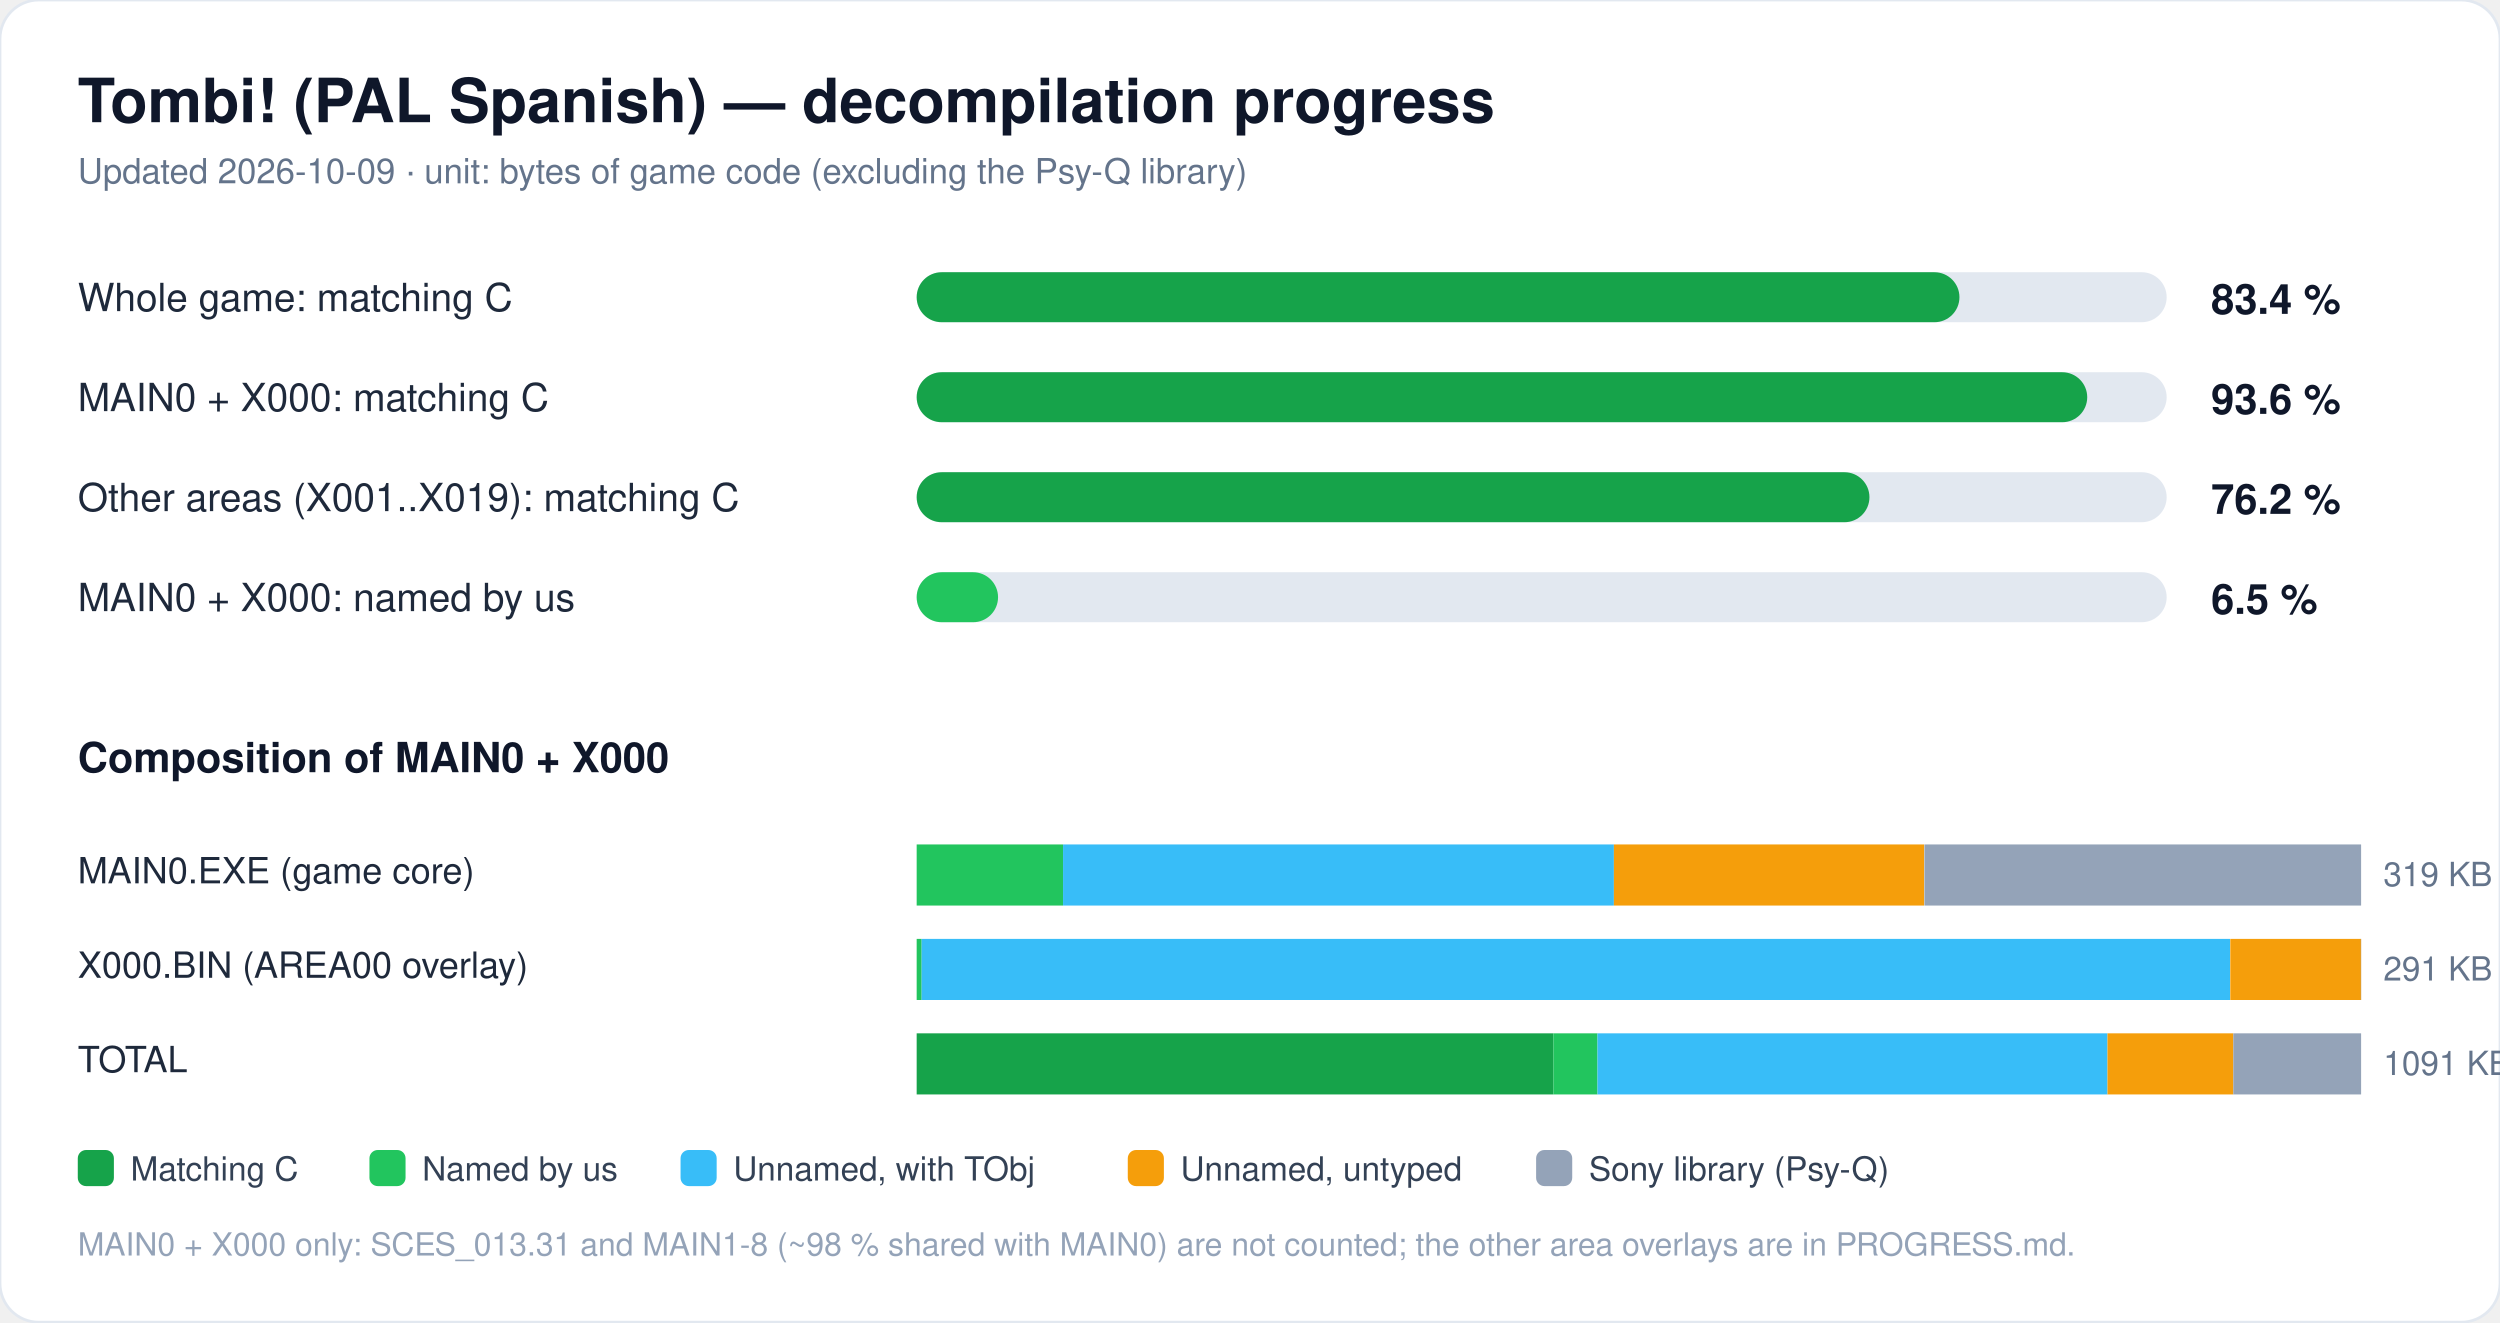
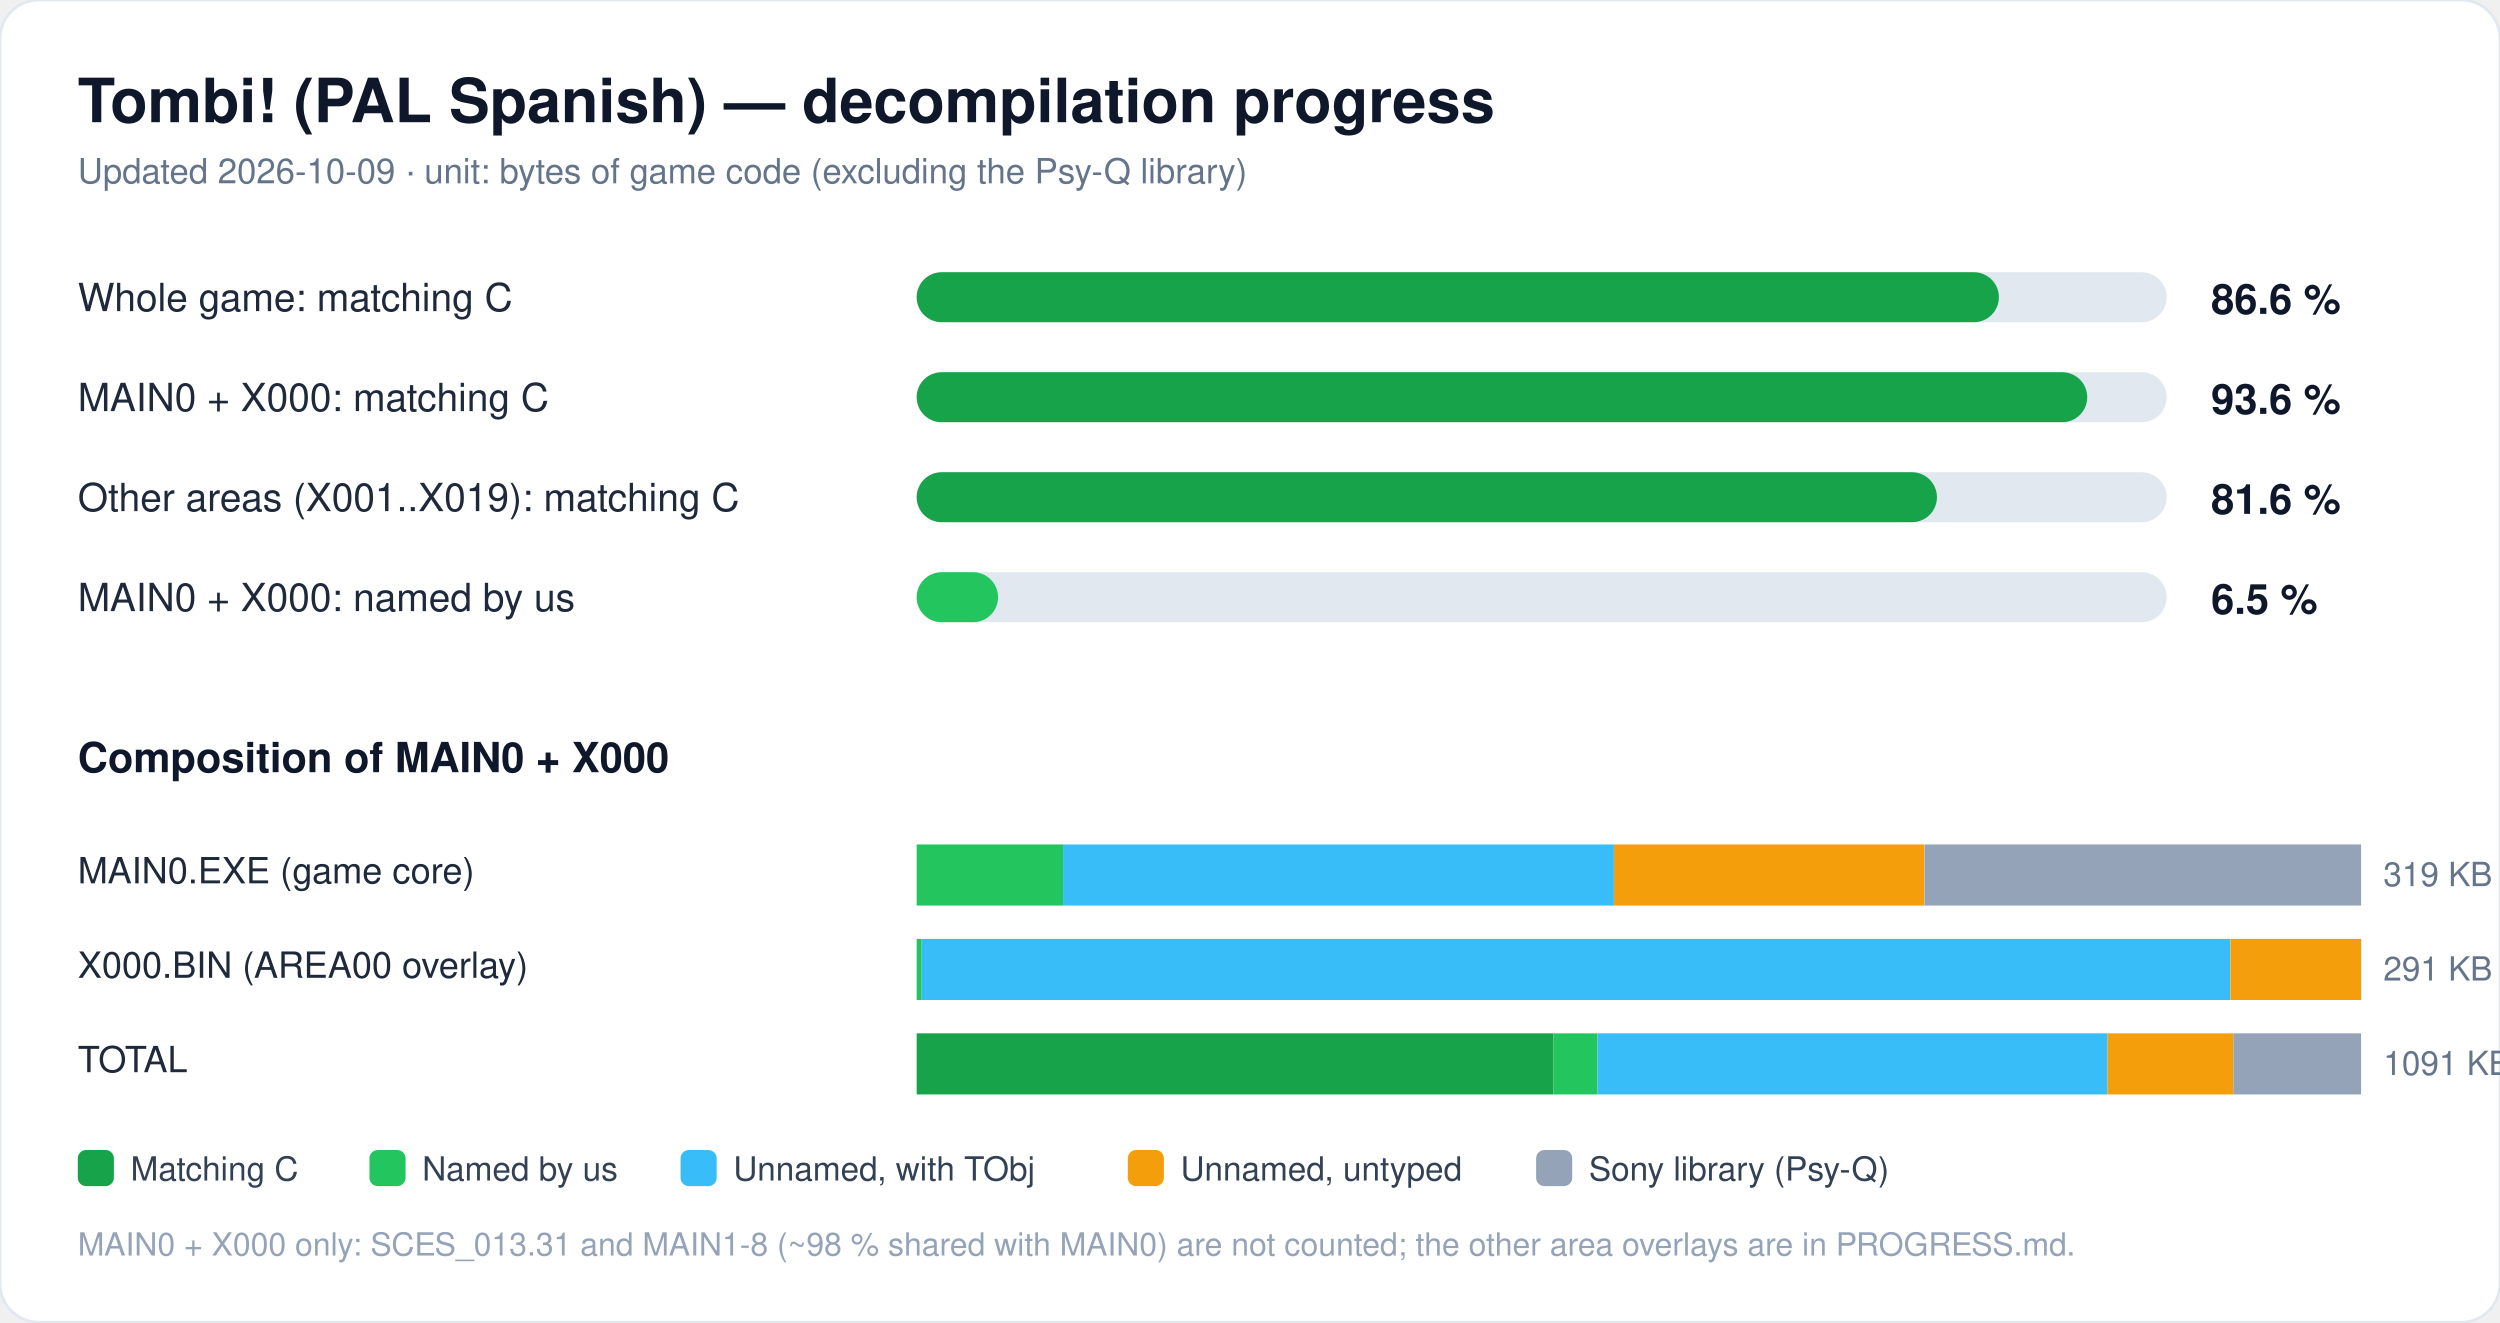
<svg xmlns="http://www.w3.org/2000/svg" width="900" height="476" viewBox="0 0 900 476" role="img" aria-label="Decompilation progress">
  <rect width="900" height="476" rx="14" fill="#ffffff" stroke="#e2e8f0" />
  <text x="28" y="44" font-family="Segoe UI,Helvetica,Arial,sans-serif" font-size="22" font-weight="700" fill="#0f172a">Tombi! (PAL Spanish) — decompilation progress</text>
  <text x="28" y="66" font-family="Segoe UI,Helvetica,Arial,sans-serif" font-size="12.5" fill="#64748b">Updated 2026-10-09 · unit: bytes of game code (excluding the Psy-Q library)</text>
  <text x="28" y="112" font-family="Segoe UI,Helvetica,Arial,sans-serif" font-size="14" fill="#1e293b">Whole game: matching C</text>
  <rect x="330" y="98" width="450" height="18" rx="9" fill="#e2e8f0" />
-   <rect x="330" y="98" width="375.4" height="18" rx="9" fill="#16a34a" />
-   <text x="796" y="113" font-family="Segoe UI,Helvetica,Arial,sans-serif" font-size="15" font-weight="700" fill="#0f172a">83.4 %</text>
+   <rect x="330" y="98" width="389.6" height="18" rx="9" fill="#16a34a" />
+   <text x="796" y="113" font-family="Segoe UI,Helvetica,Arial,sans-serif" font-size="15" font-weight="700" fill="#0f172a">86.6 %</text>
  <text x="28" y="148" font-family="Segoe UI,Helvetica,Arial,sans-serif" font-size="14" fill="#1e293b">MAIN0 + X000: matching C</text>
  <rect x="330" y="134" width="450" height="18" rx="9" fill="#e2e8f0" />
  <rect x="330" y="134" width="421.4" height="18" rx="9" fill="#16a34a" />
  <text x="796" y="149" font-family="Segoe UI,Helvetica,Arial,sans-serif" font-size="15" font-weight="700" fill="#0f172a">93.6 %</text>
  <text x="28" y="184" font-family="Segoe UI,Helvetica,Arial,sans-serif" font-size="14" fill="#1e293b">Other areas (X001..X019): matching C</text>
  <rect x="330" y="170" width="450" height="18" rx="9" fill="#e2e8f0" />
-   <rect x="330" y="170" width="343.0" height="18" rx="9" fill="#16a34a" />
-   <text x="796" y="185" font-family="Segoe UI,Helvetica,Arial,sans-serif" font-size="15" font-weight="700" fill="#0f172a">76.2 %</text>
+   <rect x="330" y="170" width="367.3" height="18" rx="9" fill="#16a34a" />
+   <text x="796" y="185" font-family="Segoe UI,Helvetica,Arial,sans-serif" font-size="15" font-weight="700" fill="#0f172a">81.6 %</text>
  <text x="28" y="220" font-family="Segoe UI,Helvetica,Arial,sans-serif" font-size="14" fill="#1e293b">MAIN0 + X000: named by us</text>
  <rect x="330" y="206" width="450" height="18" rx="9" fill="#e2e8f0" />
  <rect x="330" y="206" width="29.3" height="18" rx="9" fill="#22c55e" />
  <text x="796" y="221" font-family="Segoe UI,Helvetica,Arial,sans-serif" font-size="15" font-weight="700" fill="#0f172a">6.5 %</text>
  <text x="28" y="278" font-family="Segoe UI,Helvetica,Arial,sans-serif" font-size="15" font-weight="700" fill="#0f172a">Composition of MAIN0 + X000</text>
  <text x="28" y="318" font-family="Segoe UI,Helvetica,Arial,sans-serif" font-size="13" fill="#1e293b">MAIN0.EXE (game core)</text>
  <rect x="330.0" y="304" width="52.7" height="22" fill="#22c55e" />
  <rect x="382.7" y="304" width="198.3" height="22" fill="#38bdf8" />
  <rect x="581.0" y="304" width="111.7" height="22" fill="#f59e0b" />
  <rect x="692.8" y="304" width="157.2" height="22" fill="#94a3b8" />
  <text x="858" y="319" font-family="Segoe UI,Helvetica,Arial,sans-serif" font-size="12" fill="#64748b" text-anchor="start">319 KB</text>
  <text x="28" y="352" font-family="Segoe UI,Helvetica,Arial,sans-serif" font-size="13" fill="#1e293b">X000.BIN (AREA00 overlay)</text>
  <rect x="330.0" y="338" width="1.8" height="22" fill="#22c55e" />
  <rect x="331.8" y="338" width="471.0" height="22" fill="#38bdf8" />
  <rect x="802.9" y="338" width="47.1" height="22" fill="#f59e0b" />
  <rect x="849.9" y="338" width="0.1" height="22" fill="#94a3b8" />
  <text x="858" y="353" font-family="Segoe UI,Helvetica,Arial,sans-serif" font-size="12" fill="#64748b" text-anchor="start">291 KB</text>
  <text x="28" y="386" font-family="Segoe UI,Helvetica,Arial,sans-serif" font-size="13" fill="#1e293b">TOTAL</text>
  <rect x="330.0" y="372" width="229.2" height="22" fill="#16a34a" />
  <rect x="559.2" y="372" width="15.9" height="22" fill="#22c55e" />
  <rect x="575.1" y="372" width="183.6" height="22" fill="#38bdf8" />
  <rect x="758.7" y="372" width="45.3" height="22" fill="#f59e0b" />
  <rect x="804.0" y="372" width="46.0" height="22" fill="#94a3b8" />
  <text x="858" y="387" font-family="Segoe UI,Helvetica,Arial,sans-serif" font-size="12" fill="#64748b" text-anchor="start">1091 KB</text>
  <rect x="28" y="414" width="13" height="13" rx="3" fill="#16a34a" />
  <text x="47" y="425" font-family="Segoe UI,Helvetica,Arial,sans-serif" font-size="12" fill="#334155">Matching C</text>
  <rect x="133" y="414" width="13" height="13" rx="3" fill="#22c55e" />
  <text x="152" y="425" font-family="Segoe UI,Helvetica,Arial,sans-serif" font-size="12" fill="#334155">Named by us</text>
  <rect x="245" y="414" width="13" height="13" rx="3" fill="#38bdf8" />
  <text x="264" y="425" font-family="Segoe UI,Helvetica,Arial,sans-serif" font-size="12" fill="#334155">Unnamed, with TObj</text>
  <rect x="406" y="414" width="13" height="13" rx="3" fill="#f59e0b" />
  <text x="425" y="425" font-family="Segoe UI,Helvetica,Arial,sans-serif" font-size="12" fill="#334155">Unnamed, untyped</text>
  <rect x="553" y="414" width="13" height="13" rx="3" fill="#94a3b8" />
  <text x="572" y="425" font-family="Segoe UI,Helvetica,Arial,sans-serif" font-size="12" fill="#334155">Sony library (Psy-Q)</text>
  <text x="28" y="452" font-family="Segoe UI,Helvetica,Arial,sans-serif" font-size="11.5" fill="#94a3b8">MAIN0 + X000 only: SCES_013.31 and MAIN1-8 (~98 % shared with MAIN0) are not counted; the other area overlays are in PROGRESS.md.</text>
</svg>
